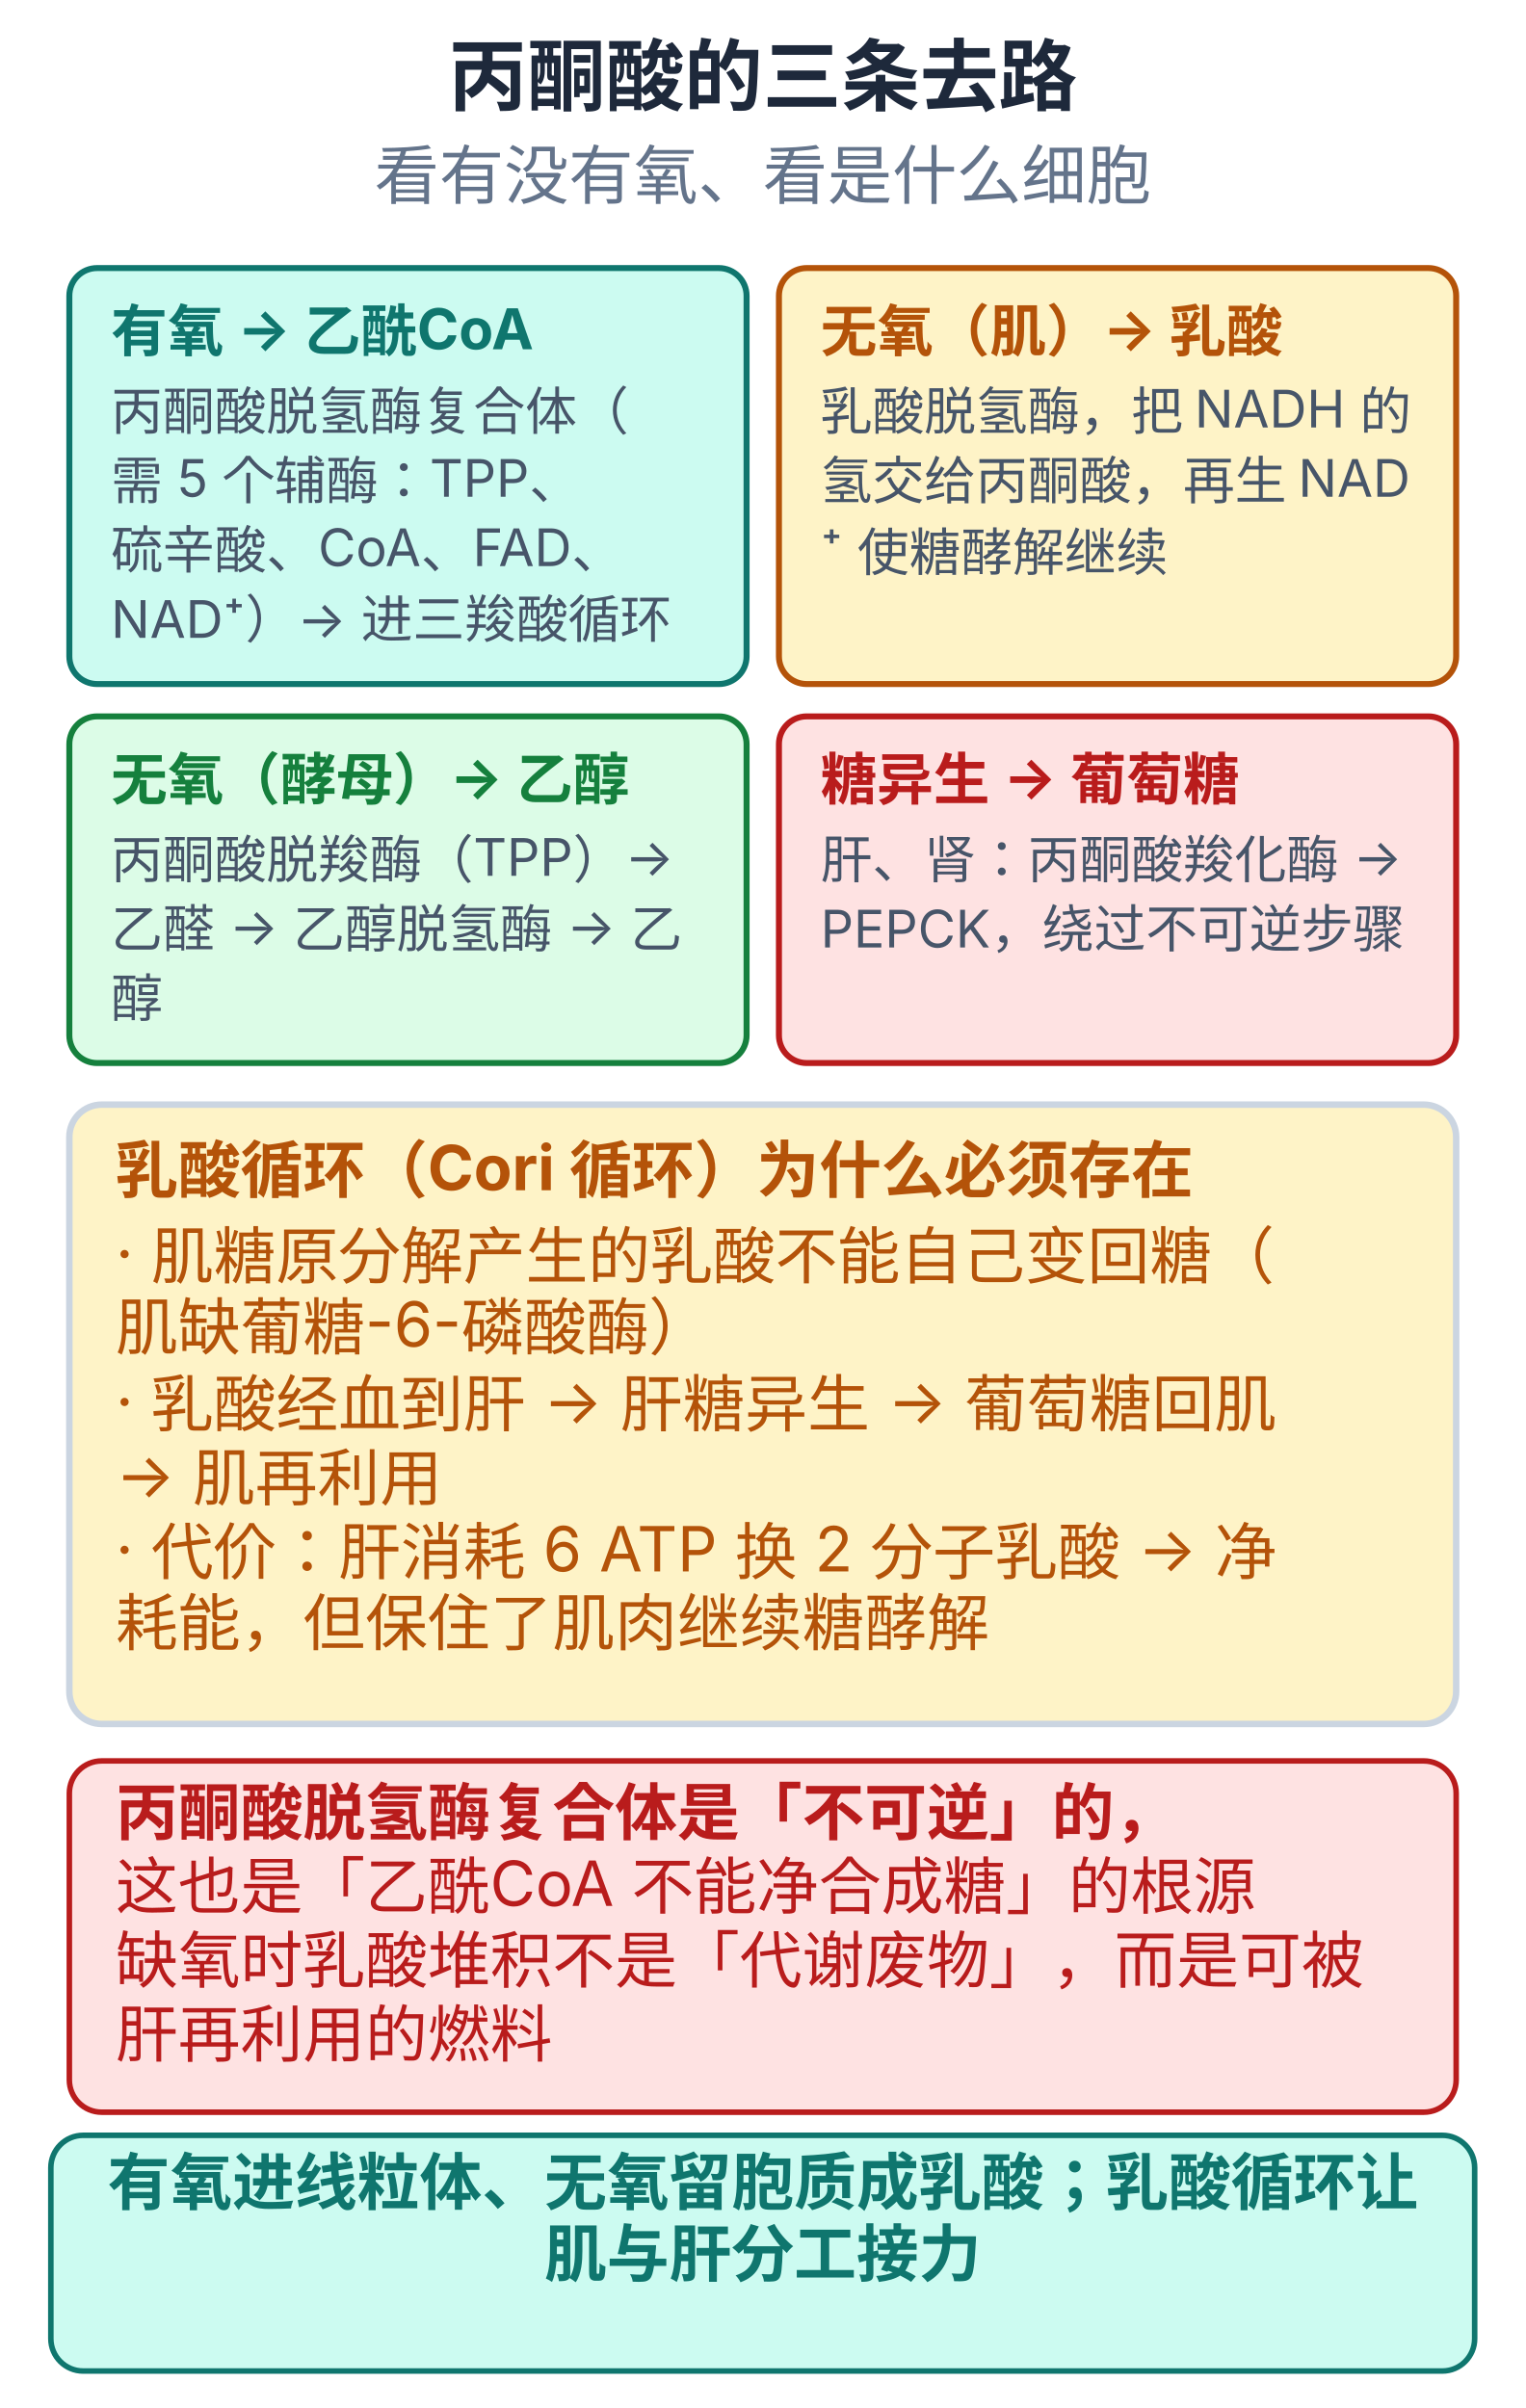
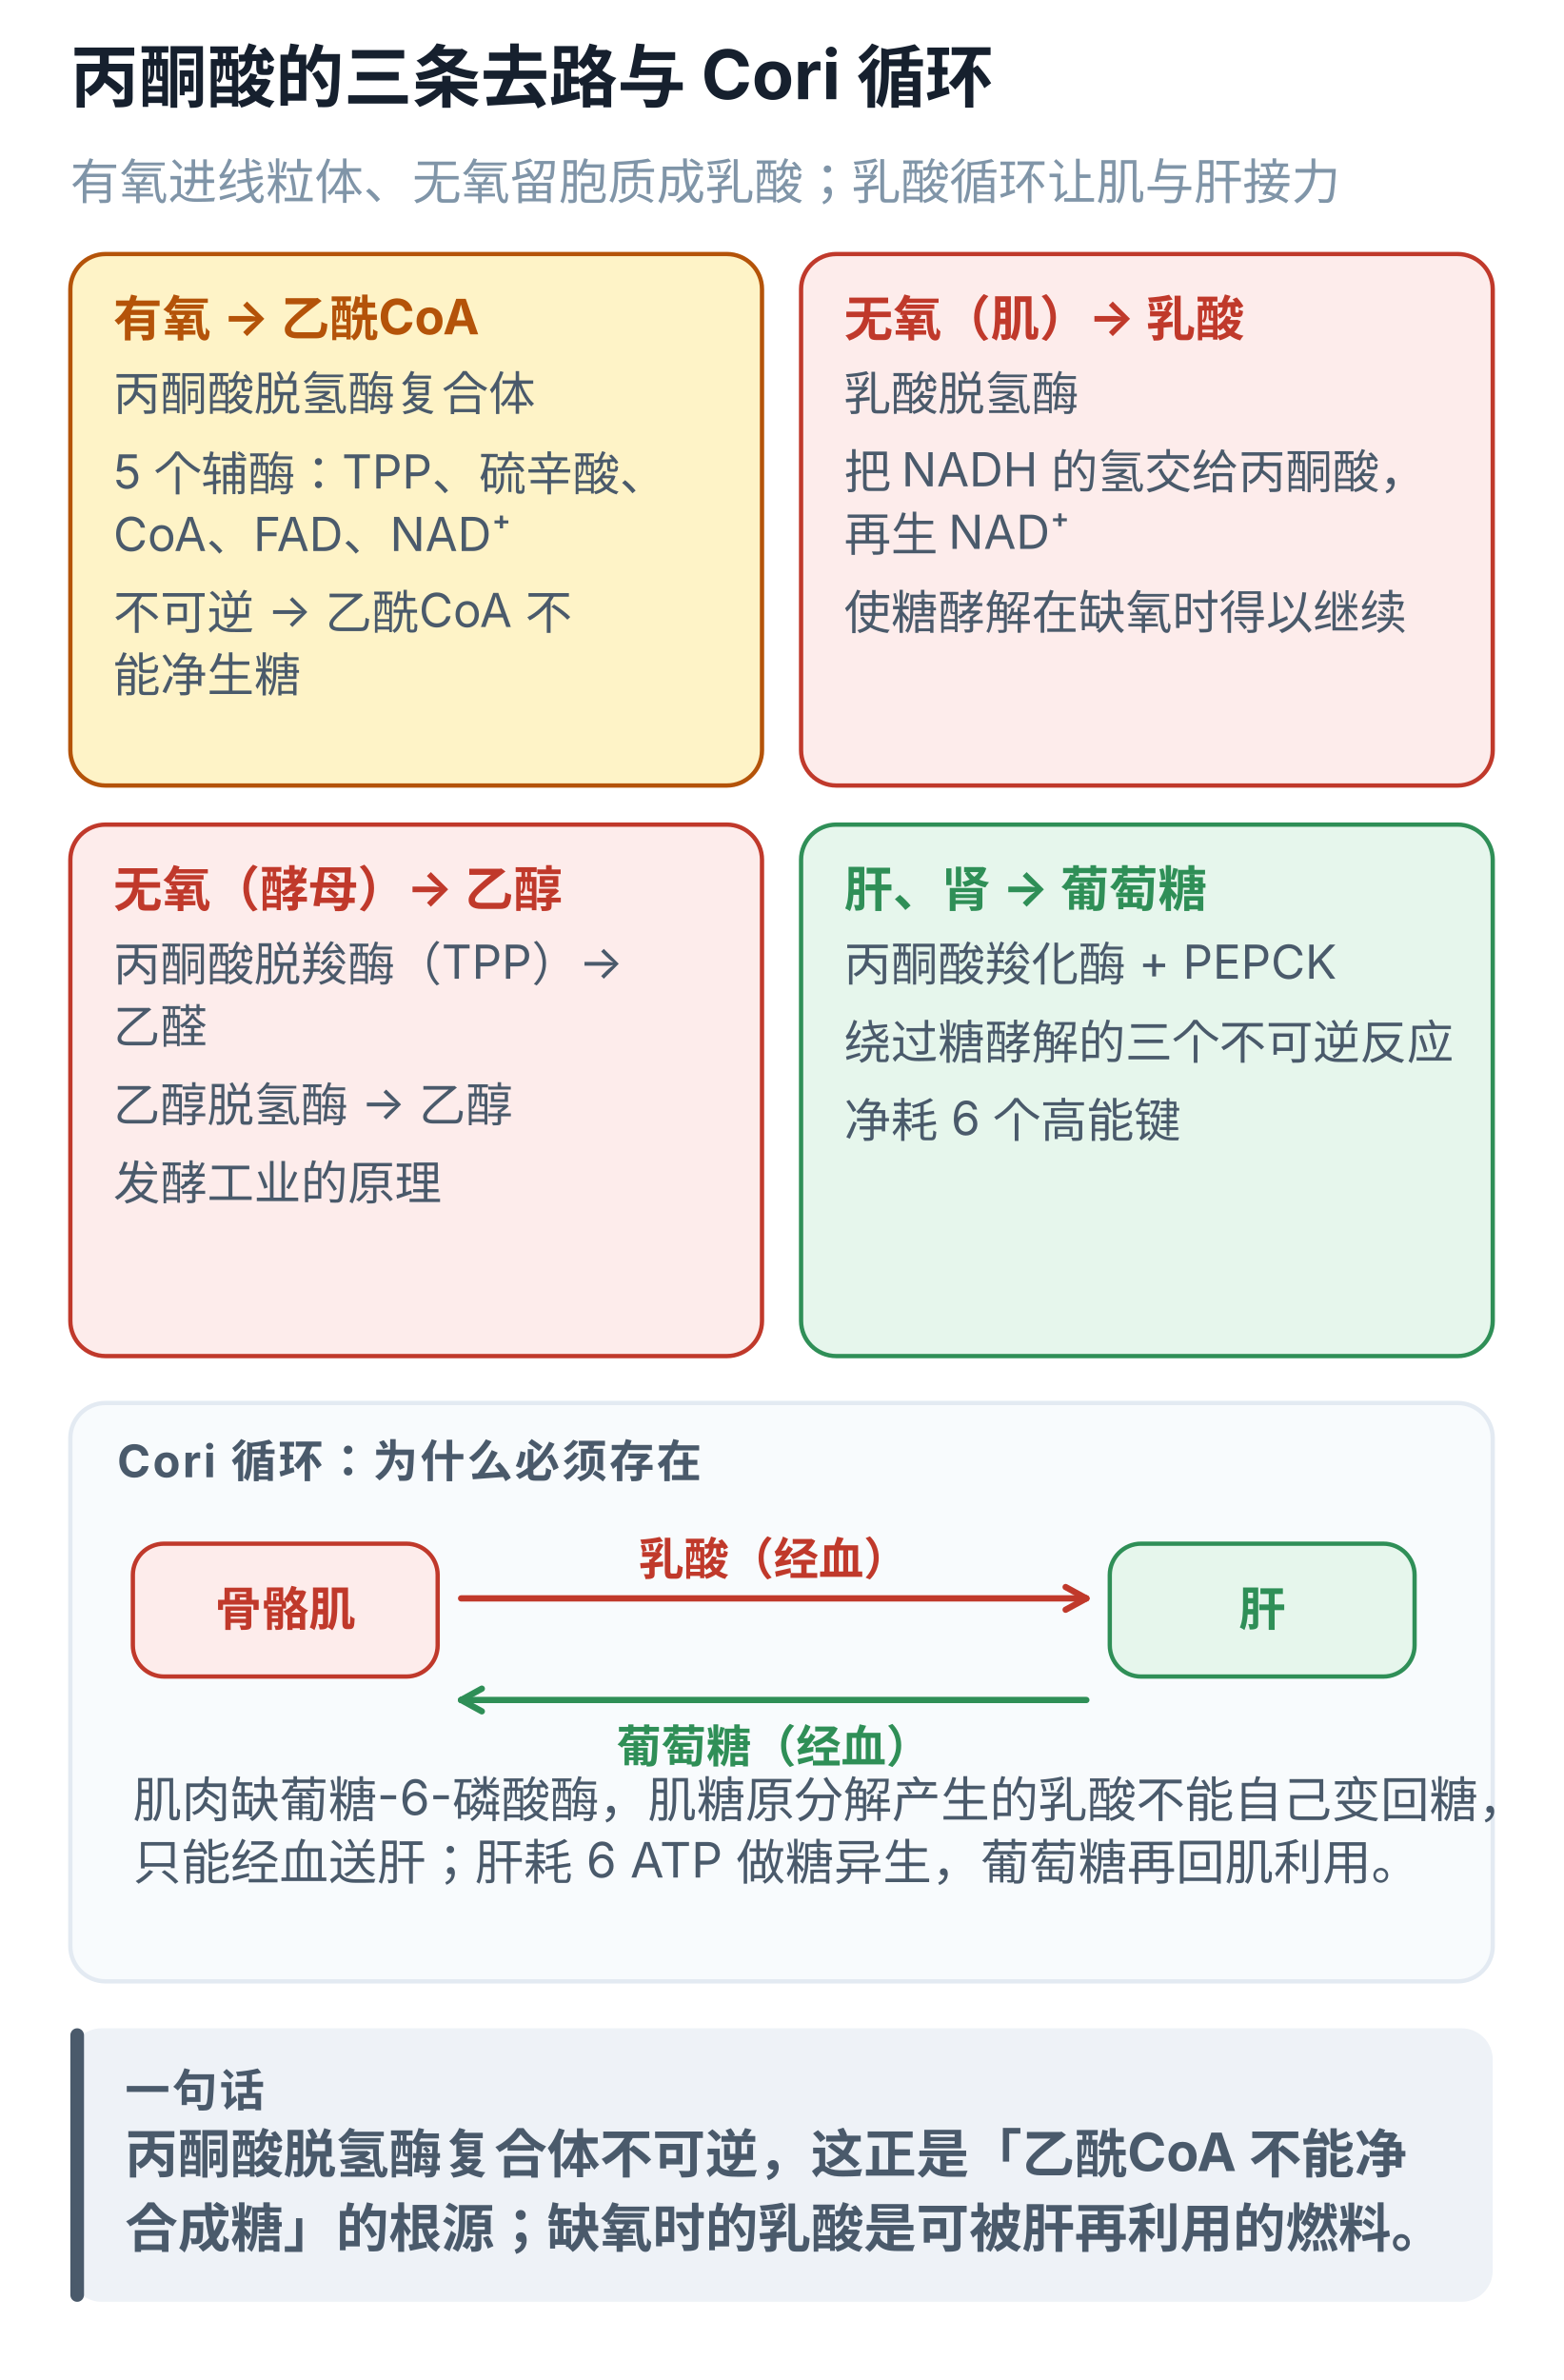
- <svg xmlns="http://www.w3.org/2000/svg" viewBox="0 0 330 521" width="100%" style="max-width:330px;display:block;margin:0 auto;background:#ffffff;border-radius:10px" role="img">
-   <text x="165.0" y="22.6" text-anchor="middle" font-size="17" font-weight="700" fill="#1e293b" font-family="-apple-system,'PingFang SC','Microsoft YaHei',sans-serif">丙酮酸的三条去路</text>
-   <text x="165.0" y="43.0" text-anchor="middle" font-size="14" font-weight="400" fill="#64748b" font-family="-apple-system,'PingFang SC','Microsoft YaHei',sans-serif">看有没有氧、看是什么细胞</text>
-   <rect x="15.0" y="58.0" width="146.5" height="90.0" rx="6" fill="#ccfbf1" stroke="#0f766e" stroke-width="1.3" />
-   <text x="24.0" y="76.0" text-anchor="start" font-size="12.2" font-weight="700" fill="#0f766e" font-family="-apple-system,'PingFang SC','Microsoft YaHei',sans-serif">有氧 → 乙酰CoA</text>
-   <text x="24.0" y="93.0" text-anchor="start" font-size="11.2" font-weight="400" fill="#475569" font-family="-apple-system,'PingFang SC','Microsoft YaHei',sans-serif">丙酮酸脱氢酶复合体（</text>
-   <text x="24.0" y="108.0" text-anchor="start" font-size="11.2" font-weight="400" fill="#475569" font-family="-apple-system,'PingFang SC','Microsoft YaHei',sans-serif">需 5 个辅酶：TPP、</text>
-   <text x="24.0" y="123.0" text-anchor="start" font-size="11.2" font-weight="400" fill="#475569" font-family="-apple-system,'PingFang SC','Microsoft YaHei',sans-serif">硫辛酸、CoA、FAD、</text>
-   <text x="24.0" y="138.0" text-anchor="start" font-size="11.2" font-weight="400" fill="#475569" font-family="-apple-system,'PingFang SC','Microsoft YaHei',sans-serif">NAD⁺）→ 进三羧酸循环</text>
-   <rect x="168.5" y="58.0" width="146.5" height="90.0" rx="6" fill="#fef3c7" stroke="#b45309" stroke-width="1.3" />
-   <text x="177.5" y="76.0" text-anchor="start" font-size="12.2" font-weight="700" fill="#b45309" font-family="-apple-system,'PingFang SC','Microsoft YaHei',sans-serif">无氧（肌）→ 乳酸</text>
-   <text x="177.5" y="93.0" text-anchor="start" font-size="11.2" font-weight="400" fill="#475569" font-family="-apple-system,'PingFang SC','Microsoft YaHei',sans-serif">乳酸脱氢酶，把 NADH 的</text>
-   <text x="177.5" y="108.0" text-anchor="start" font-size="11.2" font-weight="400" fill="#475569" font-family="-apple-system,'PingFang SC','Microsoft YaHei',sans-serif">氢交给丙酮酸，再生 NAD</text>
-   <text x="177.5" y="123.0" text-anchor="start" font-size="11.2" font-weight="400" fill="#475569" font-family="-apple-system,'PingFang SC','Microsoft YaHei',sans-serif">⁺ 使糖酵解继续</text>
-   <rect x="15.0" y="155.0" width="146.5" height="75.0" rx="6" fill="#dcfce7" stroke="#15803d" stroke-width="1.3" />
-   <text x="24.0" y="173.0" text-anchor="start" font-size="12.2" font-weight="700" fill="#15803d" font-family="-apple-system,'PingFang SC','Microsoft YaHei',sans-serif">无氧（酵母）→ 乙醇</text>
-   <text x="24.0" y="190.0" text-anchor="start" font-size="11.2" font-weight="400" fill="#475569" font-family="-apple-system,'PingFang SC','Microsoft YaHei',sans-serif">丙酮酸脱羧酶（TPP）→ </text>
-   <text x="24.0" y="205.0" text-anchor="start" font-size="11.2" font-weight="400" fill="#475569" font-family="-apple-system,'PingFang SC','Microsoft YaHei',sans-serif">乙醛 → 乙醇脱氢酶 → 乙</text>
-   <text x="24.0" y="220.0" text-anchor="start" font-size="11.2" font-weight="400" fill="#475569" font-family="-apple-system,'PingFang SC','Microsoft YaHei',sans-serif">醇</text>
-   <rect x="168.5" y="155.0" width="146.5" height="75.0" rx="6" fill="#fee2e2" stroke="#b91c1c" stroke-width="1.3" />
-   <text x="177.5" y="173.0" text-anchor="start" font-size="12.2" font-weight="700" fill="#b91c1c" font-family="-apple-system,'PingFang SC','Microsoft YaHei',sans-serif">糖异生 → 葡萄糖</text>
-   <text x="177.5" y="190.0" text-anchor="start" font-size="11.2" font-weight="400" fill="#475569" font-family="-apple-system,'PingFang SC','Microsoft YaHei',sans-serif">肝、肾：丙酮酸羧化酶 →</text>
-   <text x="177.5" y="205.0" text-anchor="start" font-size="11.2" font-weight="400" fill="#475569" font-family="-apple-system,'PingFang SC','Microsoft YaHei',sans-serif"> PEPCK，绕过不可逆步骤</text>
-   <rect x="15.0" y="239.0" width="300.0" height="134.0" rx="7" fill="#fef3c7" stroke="#cbd5e1" stroke-width="1.4" />
-   <text x="25.0" y="258.0" text-anchor="start" font-size="13.5" font-weight="700" fill="#b45309" font-family="-apple-system,'PingFang SC','Microsoft YaHei',sans-serif">乳酸循环（Cori 循环）为什么必须存在</text>
-   <text x="25.0" y="276.0" text-anchor="start" font-size="13.5" font-weight="400" fill="#b45309" font-family="-apple-system,'PingFang SC','Microsoft YaHei',sans-serif">· 肌糖原分解产生的乳酸不能自己变回糖（</text>
-   <text x="25.0" y="292.0" text-anchor="start" font-size="13.5" font-weight="400" fill="#b45309" font-family="-apple-system,'PingFang SC','Microsoft YaHei',sans-serif">肌缺葡糖-6-磷酸酶）</text>
-   <text x="25.0" y="308.0" text-anchor="start" font-size="13.5" font-weight="400" fill="#b45309" font-family="-apple-system,'PingFang SC','Microsoft YaHei',sans-serif">· 乳酸经血到肝 → 肝糖异生 → 葡萄糖回肌 </text>
-   <text x="25.0" y="324.0" text-anchor="start" font-size="13.5" font-weight="400" fill="#b45309" font-family="-apple-system,'PingFang SC','Microsoft YaHei',sans-serif">→ 肌再利用</text>
-   <text x="25.0" y="340.0" text-anchor="start" font-size="13.5" font-weight="400" fill="#b45309" font-family="-apple-system,'PingFang SC','Microsoft YaHei',sans-serif">· 代价：肝消耗 6 ATP 换 2 分子乳酸 → 净</text>
-   <text x="25.0" y="356.0" text-anchor="start" font-size="13.5" font-weight="400" fill="#b45309" font-family="-apple-system,'PingFang SC','Microsoft YaHei',sans-serif">耗能，但保住了肌肉继续糖酵解</text>
-   <rect x="15.0" y="381.0" width="300.0" height="76.0" rx="7" fill="#fee2e2" stroke="#b91c1c" stroke-width="1.2" />
-   <text x="25.0" y="397.0" text-anchor="start" font-size="13.5" font-weight="700" fill="#b91c1c" font-family="-apple-system,'PingFang SC','Microsoft YaHei',sans-serif">丙酮酸脱氢酶复合体是「不可逆」的，</text>
-   <text x="25.0" y="413.0" text-anchor="start" font-size="13.5" font-weight="400" fill="#b91c1c" font-family="-apple-system,'PingFang SC','Microsoft YaHei',sans-serif">这也是「乙酰CoA 不能净合成糖」的根源</text>
-   <text x="25.0" y="429.0" text-anchor="start" font-size="13.5" font-weight="400" fill="#b91c1c" font-family="-apple-system,'PingFang SC','Microsoft YaHei',sans-serif">缺氧时乳酸堆积不是「代谢废物」，而是可被</text>
-   <text x="25.0" y="445.0" text-anchor="start" font-size="13.5" font-weight="400" fill="#b91c1c" font-family="-apple-system,'PingFang SC','Microsoft YaHei',sans-serif">肝再利用的燃料</text>
-   <rect x="11.0" y="462.0" width="308.0" height="51.0" rx="7" fill="#ccfbf1" stroke="#0f766e" stroke-width="1.2" />
-   <text x="165.0" y="477.0" text-anchor="middle" font-size="13.5" font-weight="700" fill="#0f766e" font-family="-apple-system,'PingFang SC','Microsoft YaHei',sans-serif">有氧进线粒体、无氧留胞质成乳酸；乳酸循环让</text>
-   <text x="165.0" y="492.5" text-anchor="middle" font-size="13.5" font-weight="700" fill="#0f766e" font-family="-apple-system,'PingFang SC','Microsoft YaHei',sans-serif">肌与肝分工接力</text>
+ <svg xmlns="http://www.w3.org/2000/svg" viewBox="0 0 400 609" width="100%" style="max-width:400px;display:block;margin:0 auto;background:#ffffff;border-radius:12px" role="img" aria-label="丙酮酸的三条去路与 Cori 循环">
+   <text x="18.0" y="26.0" font-size="17.5" font-weight="700" fill="#16202e" font-family="-apple-system,BlinkMacSystemFont,'PingFang SC','Microsoft YaHei',sans-serif">丙酮酸的三条去路与 Cori 循环</text>
+   <text x="18.0" y="51.0" font-size="12.5" font-weight="400" fill="#8095a8" font-family="-apple-system,BlinkMacSystemFont,'PingFang SC','Microsoft YaHei',sans-serif">有氧进线粒体、无氧留胞质成乳酸；乳酸循环让肌与肝接力</text>
+   <rect x="18.0" y="65.0" width="177.0" height="136.0" rx="9" fill="#fef3c7" stroke="#b45309" stroke-width="1.1" />
+   <text x="29.0" y="86.0" font-size="12.5" font-weight="700" fill="#b45309" font-family="-apple-system,BlinkMacSystemFont,'PingFang SC','Microsoft YaHei',sans-serif">有氧 → 乙酰CoA</text>
+   <text x="29.0" y="105.0" font-size="12" font-weight="400" fill="#4a5a6b" font-family="-apple-system,BlinkMacSystemFont,'PingFang SC','Microsoft YaHei',sans-serif">丙酮酸脱氢酶复合体</text>
+   <text x="29.0" y="125.0" font-size="12" font-weight="400" fill="#4a5a6b" font-family="-apple-system,BlinkMacSystemFont,'PingFang SC','Microsoft YaHei',sans-serif">5 个辅酶：TPP、硫辛酸、</text>
+   <text x="29.0" y="141.0" font-size="12" font-weight="400" fill="#4a5a6b" font-family="-apple-system,BlinkMacSystemFont,'PingFang SC','Microsoft YaHei',sans-serif">CoA、FAD、NAD⁺</text>
+   <text x="29.0" y="161.0" font-size="12" font-weight="400" fill="#4a5a6b" font-family="-apple-system,BlinkMacSystemFont,'PingFang SC','Microsoft YaHei',sans-serif">不可逆 → 乙酰CoA 不</text>
+   <text x="29.0" y="177.0" font-size="12" font-weight="400" fill="#4a5a6b" font-family="-apple-system,BlinkMacSystemFont,'PingFang SC','Microsoft YaHei',sans-serif">能净生糖</text>
+   <rect x="205.0" y="65.0" width="177.0" height="136.0" rx="9" fill="#fdeceb" stroke="#c0392b" stroke-width="1.1" />
+   <text x="216.0" y="86.0" font-size="12.5" font-weight="700" fill="#c0392b" font-family="-apple-system,BlinkMacSystemFont,'PingFang SC','Microsoft YaHei',sans-serif">无氧（肌）→ 乳酸</text>
+   <text x="216.0" y="105.0" font-size="12" font-weight="400" fill="#4a5a6b" font-family="-apple-system,BlinkMacSystemFont,'PingFang SC','Microsoft YaHei',sans-serif">乳酸脱氢酶</text>
+   <text x="216.0" y="125.0" font-size="12" font-weight="400" fill="#4a5a6b" font-family="-apple-system,BlinkMacSystemFont,'PingFang SC','Microsoft YaHei',sans-serif">把 NADH 的氢交给丙酮酸，</text>
+   <text x="216.0" y="141.0" font-size="12" font-weight="400" fill="#4a5a6b" font-family="-apple-system,BlinkMacSystemFont,'PingFang SC','Microsoft YaHei',sans-serif">再生 NAD⁺</text>
+   <text x="216.0" y="161.0" font-size="12" font-weight="400" fill="#4a5a6b" font-family="-apple-system,BlinkMacSystemFont,'PingFang SC','Microsoft YaHei',sans-serif">使糖酵解在缺氧时得以继续</text>
+   <rect x="18.0" y="211.0" width="177.0" height="136.0" rx="9" fill="#fdeceb" stroke="#c0392b" stroke-width="1.1" />
+   <text x="29.0" y="232.0" font-size="12.5" font-weight="700" fill="#c0392b" font-family="-apple-system,BlinkMacSystemFont,'PingFang SC','Microsoft YaHei',sans-serif">无氧（酵母）→ 乙醇</text>
+   <text x="29.0" y="251.0" font-size="12" font-weight="400" fill="#4a5a6b" font-family="-apple-system,BlinkMacSystemFont,'PingFang SC','Microsoft YaHei',sans-serif">丙酮酸脱羧酶（TPP）→</text>
+   <text x="29.0" y="267.0" font-size="12" font-weight="400" fill="#4a5a6b" font-family="-apple-system,BlinkMacSystemFont,'PingFang SC','Microsoft YaHei',sans-serif"> 乙醛</text>
+   <text x="29.0" y="287.0" font-size="12" font-weight="400" fill="#4a5a6b" font-family="-apple-system,BlinkMacSystemFont,'PingFang SC','Microsoft YaHei',sans-serif">乙醇脱氢酶 → 乙醇</text>
+   <text x="29.0" y="307.0" font-size="12" font-weight="400" fill="#4a5a6b" font-family="-apple-system,BlinkMacSystemFont,'PingFang SC','Microsoft YaHei',sans-serif">发酵工业的原理</text>
+   <rect x="205.0" y="211.0" width="177.0" height="136.0" rx="9" fill="#e6f6ec" stroke="#2f8f57" stroke-width="1.1" />
+   <text x="216.0" y="232.0" font-size="12.5" font-weight="700" fill="#2f8f57" font-family="-apple-system,BlinkMacSystemFont,'PingFang SC','Microsoft YaHei',sans-serif">肝、肾 → 葡萄糖</text>
+   <text x="216.0" y="251.0" font-size="12" font-weight="400" fill="#4a5a6b" font-family="-apple-system,BlinkMacSystemFont,'PingFang SC','Microsoft YaHei',sans-serif">丙酮酸羧化酶 + PEPCK</text>
+   <text x="216.0" y="271.0" font-size="12" font-weight="400" fill="#4a5a6b" font-family="-apple-system,BlinkMacSystemFont,'PingFang SC','Microsoft YaHei',sans-serif">绕过糖酵解的三个不可逆反应</text>
+   <text x="216.0" y="291.0" font-size="12" font-weight="400" fill="#4a5a6b" font-family="-apple-system,BlinkMacSystemFont,'PingFang SC','Microsoft YaHei',sans-serif">净耗 6 个高能键</text>
+   <rect x="18.0" y="359.0" width="364.0" height="148.0" rx="9" fill="#f8fbfd" stroke="#e3eaf2" stroke-width="1.1" />
+   <text x="30.0" y="378.0" font-size="11.5" font-weight="700" fill="#4a5a6b" letter-spacing="0.6" font-family="-apple-system,BlinkMacSystemFont,'PingFang SC','Microsoft YaHei',sans-serif">Cori 循环：为什么必须存在</text>
+   <rect x="34.0" y="395.0" width="78.0" height="34.0" rx="8" fill="#fdeceb" stroke="#c0392b" stroke-width="1.1" />
+   <text x="73.0" y="416.0" text-anchor="middle" font-size="12" font-weight="700" fill="#c0392b" font-family="-apple-system,BlinkMacSystemFont,'PingFang SC','Microsoft YaHei',sans-serif">骨骼肌</text>
+   <rect x="284.0" y="395.0" width="78.0" height="34.0" rx="8" fill="#e6f6ec" stroke="#2f8f57" stroke-width="1.1" />
+   <text x="323.0" y="416.0" text-anchor="middle" font-size="12" font-weight="700" fill="#2f8f57" font-family="-apple-system,BlinkMacSystemFont,'PingFang SC','Microsoft YaHei',sans-serif">肝</text>
+   <line x1="118.0" y1="409.0" x2="278.0" y2="409.0" stroke="#c0392b" stroke-width="1.6" stroke-linecap="round" />
+   <line x1="278.0" y1="409.0" x2="272.7" y2="411.9" stroke="#c0392b" stroke-width="1.6" stroke-linecap="round" />
+   <line x1="278.0" y1="409.0" x2="272.7" y2="406.1" stroke="#c0392b" stroke-width="1.6" stroke-linecap="round" />
+   <text x="198.0" y="403.0" text-anchor="middle" font-size="11.5" font-weight="700" fill="#c0392b" font-family="-apple-system,BlinkMacSystemFont,'PingFang SC','Microsoft YaHei',sans-serif">乳酸（经血）</text>
+   <line x1="278.0" y1="435.0" x2="118.0" y2="435.0" stroke="#2f8f57" stroke-width="1.6" stroke-linecap="round" />
+   <line x1="118.0" y1="435.0" x2="123.3" y2="432.1" stroke="#2f8f57" stroke-width="1.6" stroke-linecap="round" />
+   <line x1="118.0" y1="435.0" x2="123.3" y2="437.9" stroke="#2f8f57" stroke-width="1.6" stroke-linecap="round" />
+   <text x="198.0" y="451.0" text-anchor="middle" font-size="11.5" font-weight="700" fill="#2f8f57" font-family="-apple-system,BlinkMacSystemFont,'PingFang SC','Microsoft YaHei',sans-serif">葡萄糖（经血）</text>
+   <text x="34.0" y="465.0" font-size="12.5" font-weight="400" fill="#4a5a6b" font-family="-apple-system,BlinkMacSystemFont,'PingFang SC','Microsoft YaHei',sans-serif">肌肉缺葡糖-6-磷酸酶，肌糖原分解产生的乳酸不能自己变回糖，</text>
+   <text x="34.0" y="481.0" font-size="12.5" font-weight="400" fill="#4a5a6b" font-family="-apple-system,BlinkMacSystemFont,'PingFang SC','Microsoft YaHei',sans-serif">只能经血送肝；肝耗 6 ATP 做糖异生，葡萄糖再回肌利用。</text>
+   <rect x="18.0" y="519.0" width="364.0" height="70.0" rx="8" fill="#eef2f7" />
+   <rect x="18.0" y="519.0" width="3.5" height="70.0" rx="1.8" fill="#4a5a6b" />
+   <text x="32.0" y="539.0" font-size="11.5" font-weight="700" fill="#4a5a6b" letter-spacing="0.6" font-family="-apple-system,BlinkMacSystemFont,'PingFang SC','Microsoft YaHei',sans-serif">一句话</text>
+   <text x="32.0" y="556.0" font-size="13.5" font-weight="700" fill="#4a5a6b" font-family="-apple-system,BlinkMacSystemFont,'PingFang SC','Microsoft YaHei',sans-serif">丙酮酸脱氢酶复合体不可逆，这正是「乙酰CoA 不能净</text>
+   <text x="32.0" y="575.0" font-size="13.5" font-weight="700" fill="#4a5a6b" font-family="-apple-system,BlinkMacSystemFont,'PingFang SC','Microsoft YaHei',sans-serif">合成糖」的根源；缺氧时的乳酸是可被肝再利用的燃料。</text>
</svg>
